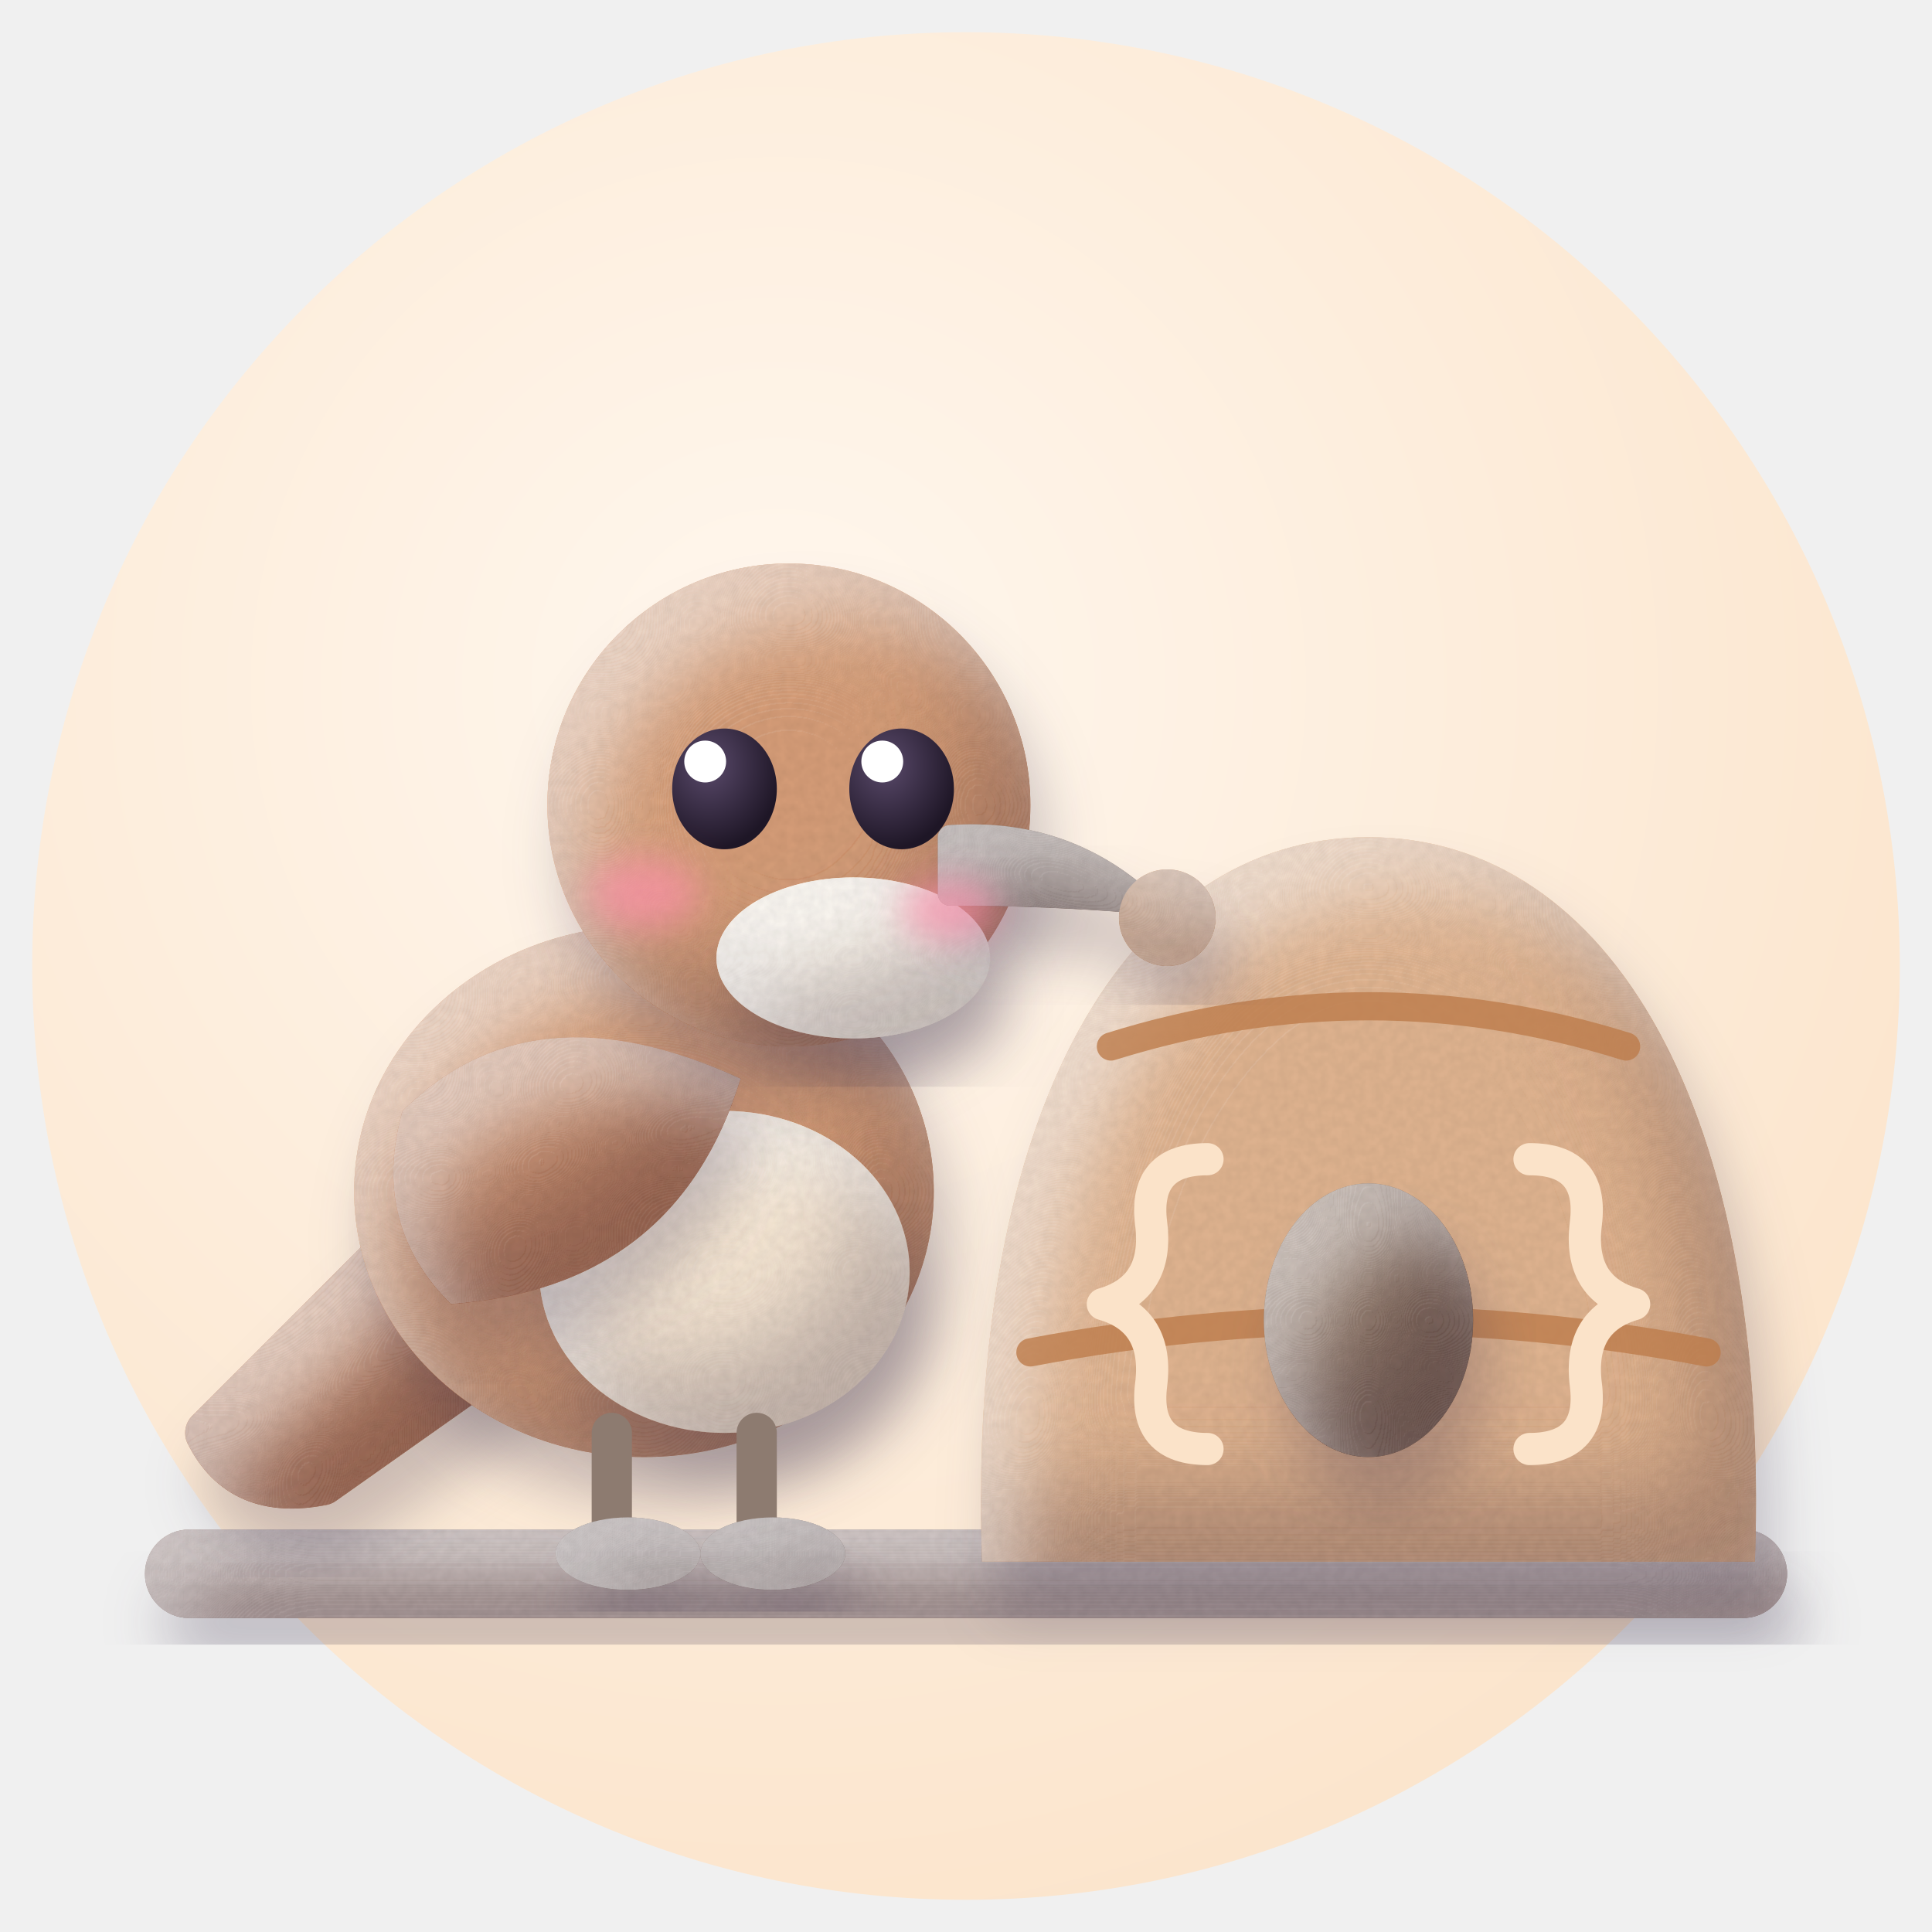
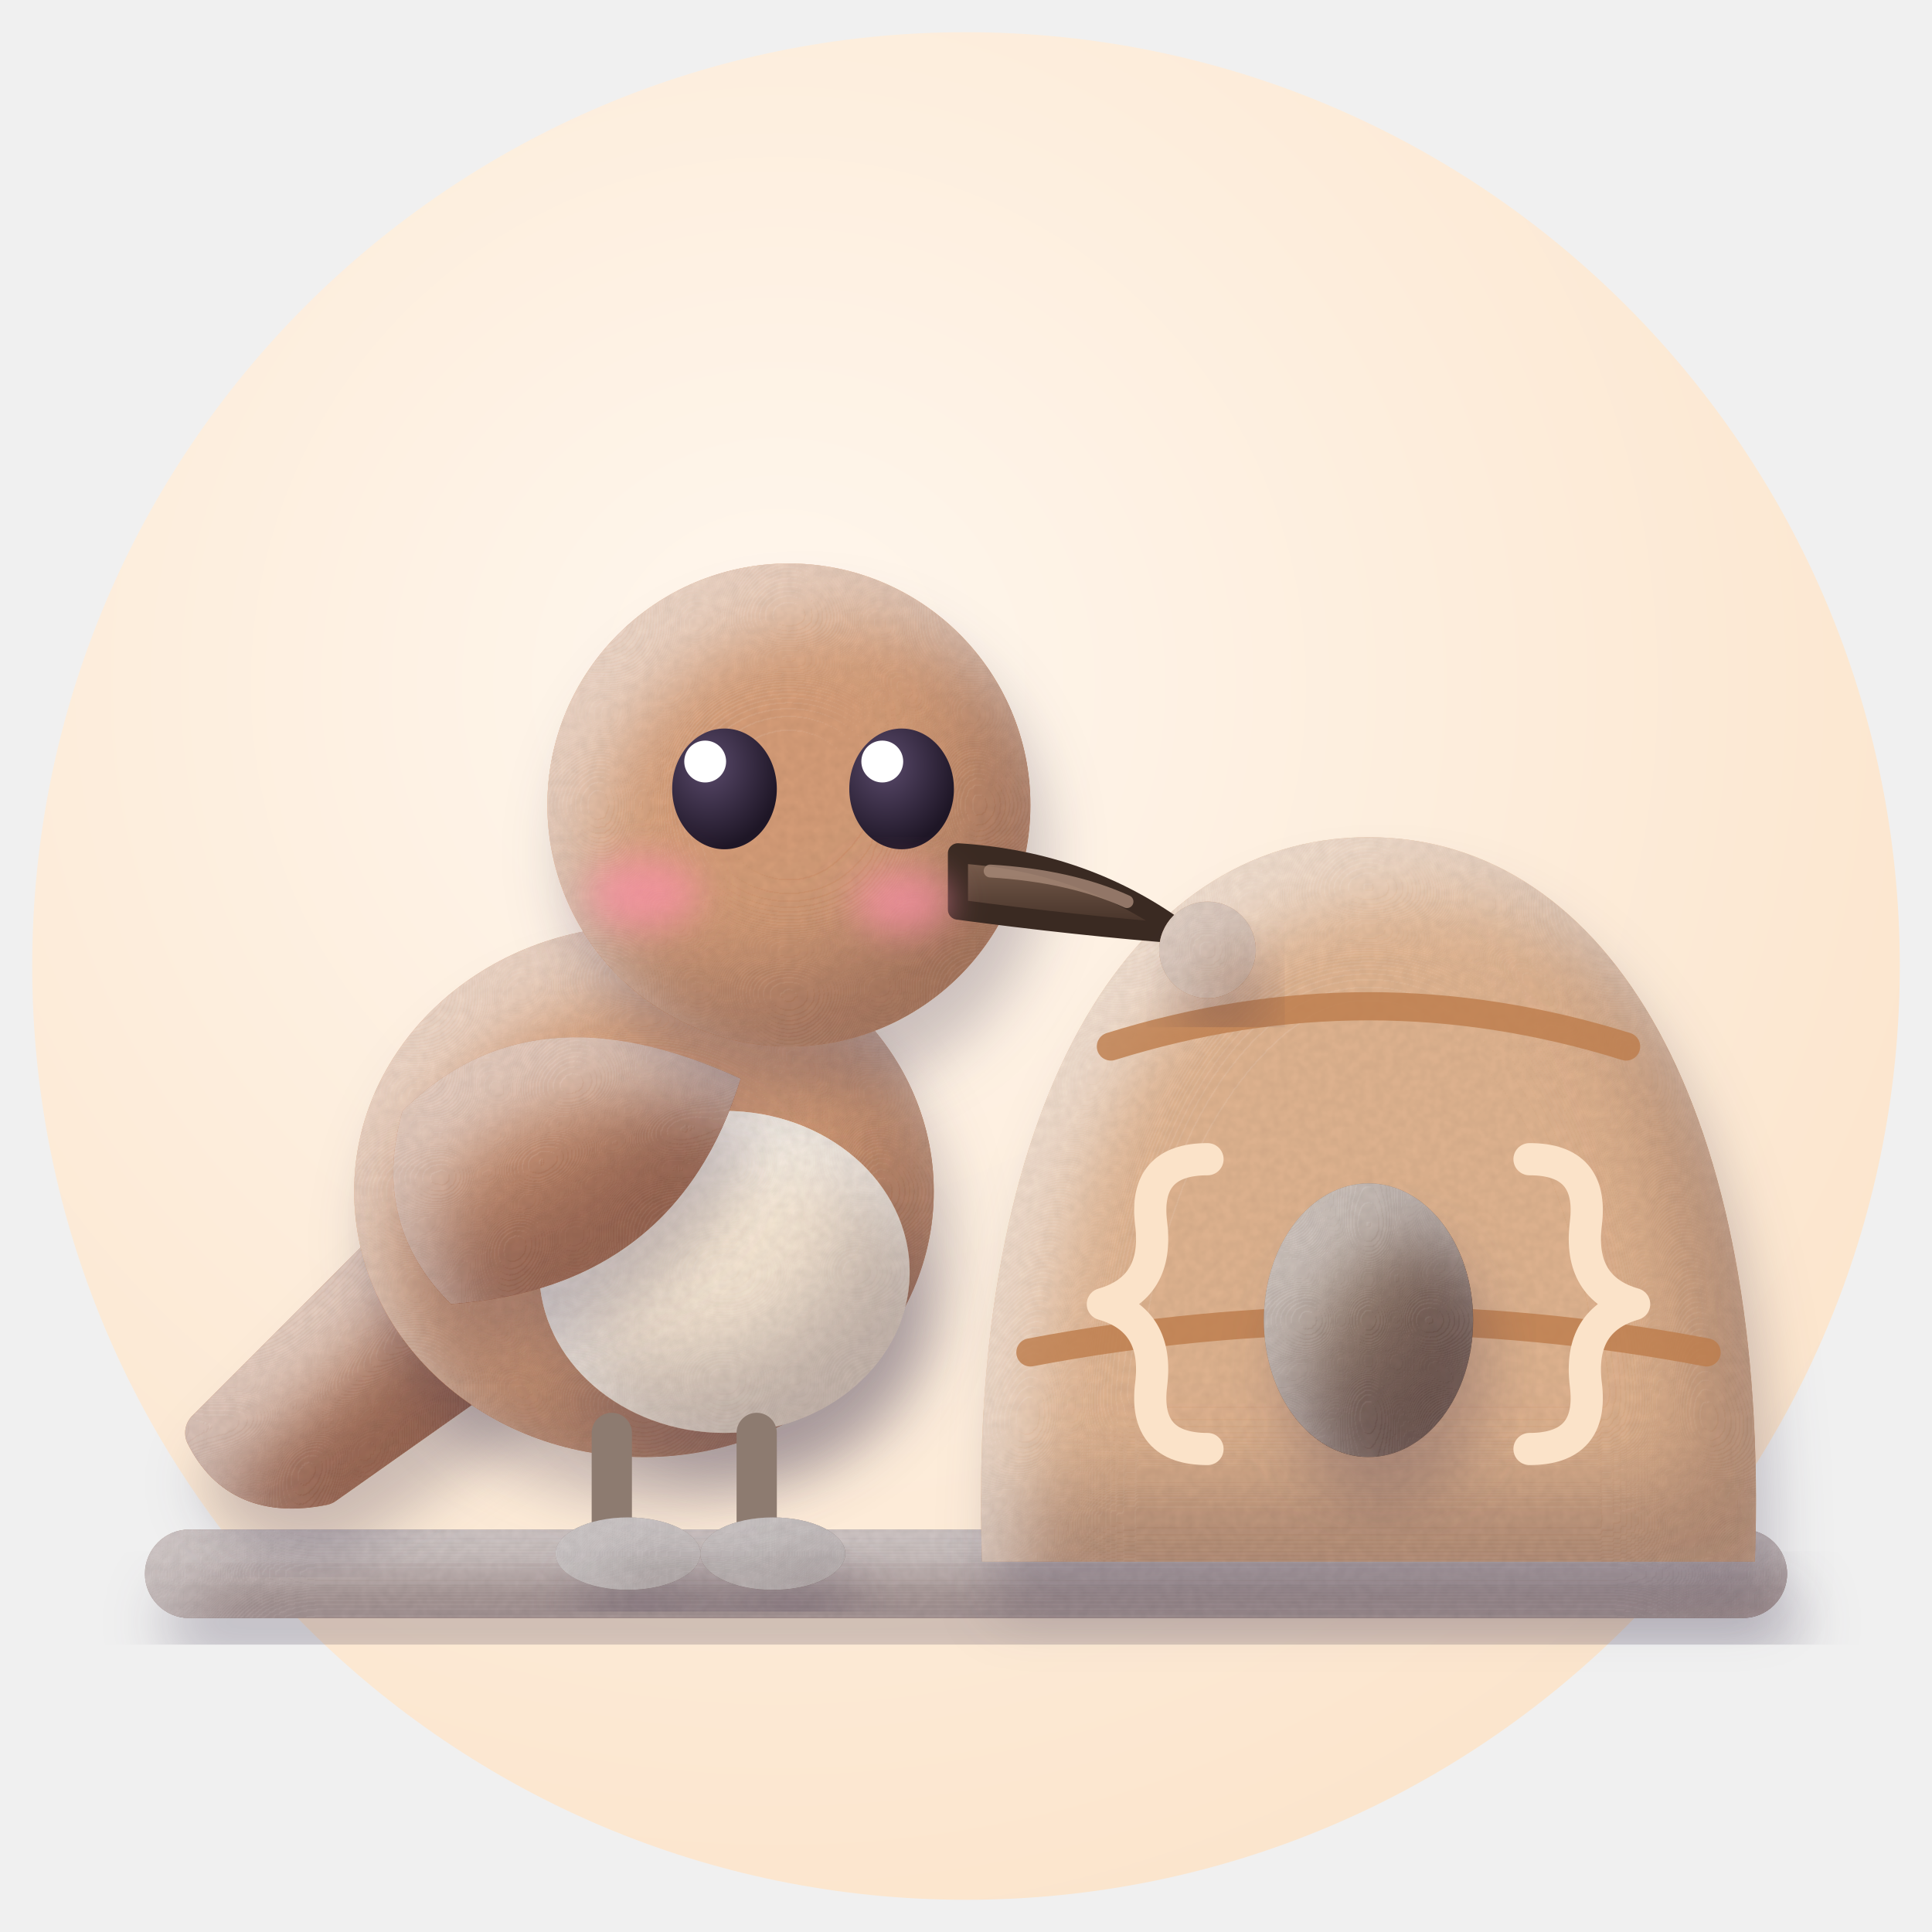
<svg xmlns="http://www.w3.org/2000/svg" viewBox="0 0 240 240" role="img" aria-labelledby="title">
  <defs>
    <filter id="clay" x="-30%" y="-30%" width="160%" height="160%" color-interpolation-filters="sRGB">
      <feGaussianBlur in="SourceAlpha" stdDeviation="3.5" result="dropBlur" />
      <feOffset in="dropBlur" dx="2" dy="6" result="dropOffset" />
      <feFlood flood-color="#3b2f4a" flood-opacity="0.25" />
      <feComposite in2="dropOffset" operator="in" result="drop" />
      <feOffset in="SourceAlpha" dx="-7" dy="-9" result="upLeft" />
      <feGaussianBlur in="upLeft" stdDeviation="6" result="upLeftBlur" />
      <feComposite in="SourceAlpha" in2="upLeftBlur" operator="arithmetic" k2="1" k3="-1" result="shadowMask" />
      <feFlood flood-color="#2a1f35" flood-opacity="0.32" />
      <feComposite in2="shadowMask" operator="in" result="innerShadow" />
      <feOffset in="SourceAlpha" dx="5" dy="7" result="downRight" />
      <feGaussianBlur in="downRight" stdDeviation="4" result="downRightBlur" />
      <feComposite in="SourceAlpha" in2="downRightBlur" operator="arithmetic" k2="1" k3="-1" result="lightMask" />
      <feFlood flood-color="#ffffff" flood-opacity="0.45" />
      <feComposite in2="lightMask" operator="in" result="innerLight" />
      <feGaussianBlur in="SourceAlpha" stdDeviation="8" result="bump" />
      <feSpecularLighting in="bump" surfaceScale="8" specularConstant="0.9" specularExponent="16" lighting-color="#ffffff" result="spec">
        <feDistantLight azimuth="225" elevation="48" />
      </feSpecularLighting>
      <feComposite in="spec" in2="SourceAlpha" operator="in" result="shine" />
      <feTurbulence type="fractalNoise" baseFrequency="0.85" numOctaves="2" seed="7" result="noise" />
      <feColorMatrix in="noise" type="matrix" values="0 0 0 0 0  0 0 0 0 0  0 0 0 0 0  0 0 0 0.07 0" result="grain" />
      <feComposite in="grain" in2="SourceAlpha" operator="in" result="texture" />
      <feMerge>
        <feMergeNode in="drop" />
        <feMergeNode in="SourceGraphic" />
        <feMergeNode in="innerShadow" />
        <feMergeNode in="innerLight" />
        <feMergeNode in="shine" />
        <feMergeNode in="texture" />
      </feMerge>
    </filter>
    <filter id="soft" x="-50%" y="-50%" width="200%" height="200%">
      <feGaussianBlur stdDeviation="2.2" />
    </filter>
    <radialGradient id="eye" cx="35%" cy="30%" r="70%">
      <stop offset="0" stop-color="#5a4a6b" />
      <stop offset="1" stop-color="#1e1626" />
    </radialGradient>
+     <linearGradient id="beak" x1="0" y1="0" x2="0" y2="1">
+       <stop offset="0" stop-color="#7d6150" />
+       <stop offset="1" stop-color="#3f2d24" />
+     </linearGradient>
    <radialGradient id="bg" cx="40%" cy="35%" r="75%">
      <stop offset="0" stop-color="#fff7ee" />
      <stop offset="1" stop-color="#fbe3c9" />
    </radialGradient>
  </defs>
  <circle class="backdrop" cx="120" cy="120" r="116" fill="url(#bg)" />
  <g filter="url(#clay)">
    <rect x="18" y="190" width="204" height="11" rx="5.5" fill="#8d6e63" />
  </g>
  <g filter="url(#clay)">
    <path d="M122 194 C120 138 140 104 170 104 C200 104 220 138 218 194 Z" fill="#d39461" />
  </g>
  <path d="M138 130 Q170 120 202 130 M128 168 Q170 160 212 168" fill="none" stroke="#bd7c4b" stroke-width="3.5" stroke-linecap="round" opacity="0.8" />
  <g filter="url(#clay)">
    <ellipse cx="170" cy="164" rx="13" ry="17" fill="#5d3a24" />
  </g>
  <path d="M150 144 Q142 144 143 152 Q144 160 137 162 Q144 164 143 172 Q142 180 150 180 M190 144 Q198 144 197 152 Q196 160 203 162 Q196 164 197 172 Q198 180 190 180" fill="none" stroke="#fbe3c9" stroke-width="4" stroke-linecap="round" stroke-linejoin="round" />
  <g filter="url(#clay)">
    <path d="M58 146 L26 178 Q30 186 40 184 L74 160 Z" fill="#a9572a" stroke="#a9572a" stroke-width="6" stroke-linejoin="round" />
  </g>
  <g filter="url(#clay)">
    <ellipse cx="80" cy="148" rx="36" ry="33" fill="#c4743f" />
  </g>
  <g filter="url(#clay)">
    <ellipse cx="90" cy="158" rx="23" ry="20" fill="#f7e0c4" />
  </g>
  <g filter="url(#clay)">
    <path d="M50 138 Q66 122 92 134 Q84 160 56 162 Q46 152 50 138 Z" fill="#a9572a" />
  </g>
  <g filter="url(#clay)">
    <circle cx="98" cy="100" r="30" fill="#c4743f" />
  </g>
-   <g filter="url(#clay)">
-     <ellipse cx="106" cy="119" rx="17" ry="10" fill="#fff3e0" />
-   </g>
  <g class="eye">
    <ellipse cx="90" cy="98" rx="6.5" ry="7.5" fill="url(#eye)" />
    <circle cx="87.6" cy="94.6" r="2.6" fill="#fff" />
  </g>
  <path class="eye-happy" opacity="0" d="M83.5 99.875 Q90 91.25 96.5 99.875" fill="none" stroke="#2a1f35" stroke-width="3.6" stroke-linecap="round" />
  <g class="eye">
    <ellipse cx="112" cy="98" rx="6.5" ry="7.5" fill="url(#eye)" />
    <circle cx="109.6" cy="94.6" r="2.6" fill="#fff" />
  </g>
  <path class="eye-happy" opacity="0" d="M105.5 99.875 Q112 91.25 118.5 99.875" fill="none" stroke="#2a1f35" stroke-width="3.6" stroke-linecap="round" />
+   <path d="M119 106 Q135 107 147 116 Q134 115 119 113 Z" fill="url(#beak)" stroke="#3a2a22" stroke-width="2.5" stroke-linejoin="round" />
+   <path d="M123 108.2 Q133 108.8 140 112" fill="none" stroke="#a88a78" stroke-width="1.6" stroke-linecap="round" opacity="0.8" />
  <g filter="url(#clay)">
-     <path d="M118 104 Q132 103 142 112 Q130 111 118 111 Z" fill="#6d5548" stroke="#6d5548" stroke-width="3" stroke-linejoin="round" />
-     <circle cx="145" cy="114" r="6" fill="#d39461" />
+     <circle cx="150" cy="118" r="6" fill="#d39461" />
  </g>
  <ellipse class="cheek" cx="80" cy="111" rx="7" ry="4.5" fill="#ff8fab" opacity="0.65" filter="url(#soft)" />
-   <ellipse class="cheek" cx="118" cy="113" rx="6" ry="4" fill="#ff8fab" opacity="0.65" filter="url(#soft)" />
+   <ellipse class="cheek" cx="112" cy="112" rx="6" ry="4" fill="#ff8fab" opacity="0.65" filter="url(#soft)" />
  <path d="M76 178 V192 M94 178 V192" fill="none" stroke="#8d7b70" stroke-width="5" stroke-linecap="round" />
  <g filter="url(#clay)">
    <ellipse cx="78" cy="193" rx="9" ry="4.5" fill="#8d7b70" />
    <ellipse cx="96" cy="193" rx="9" ry="4.5" fill="#8d7b70" />
  </g>
</svg>
